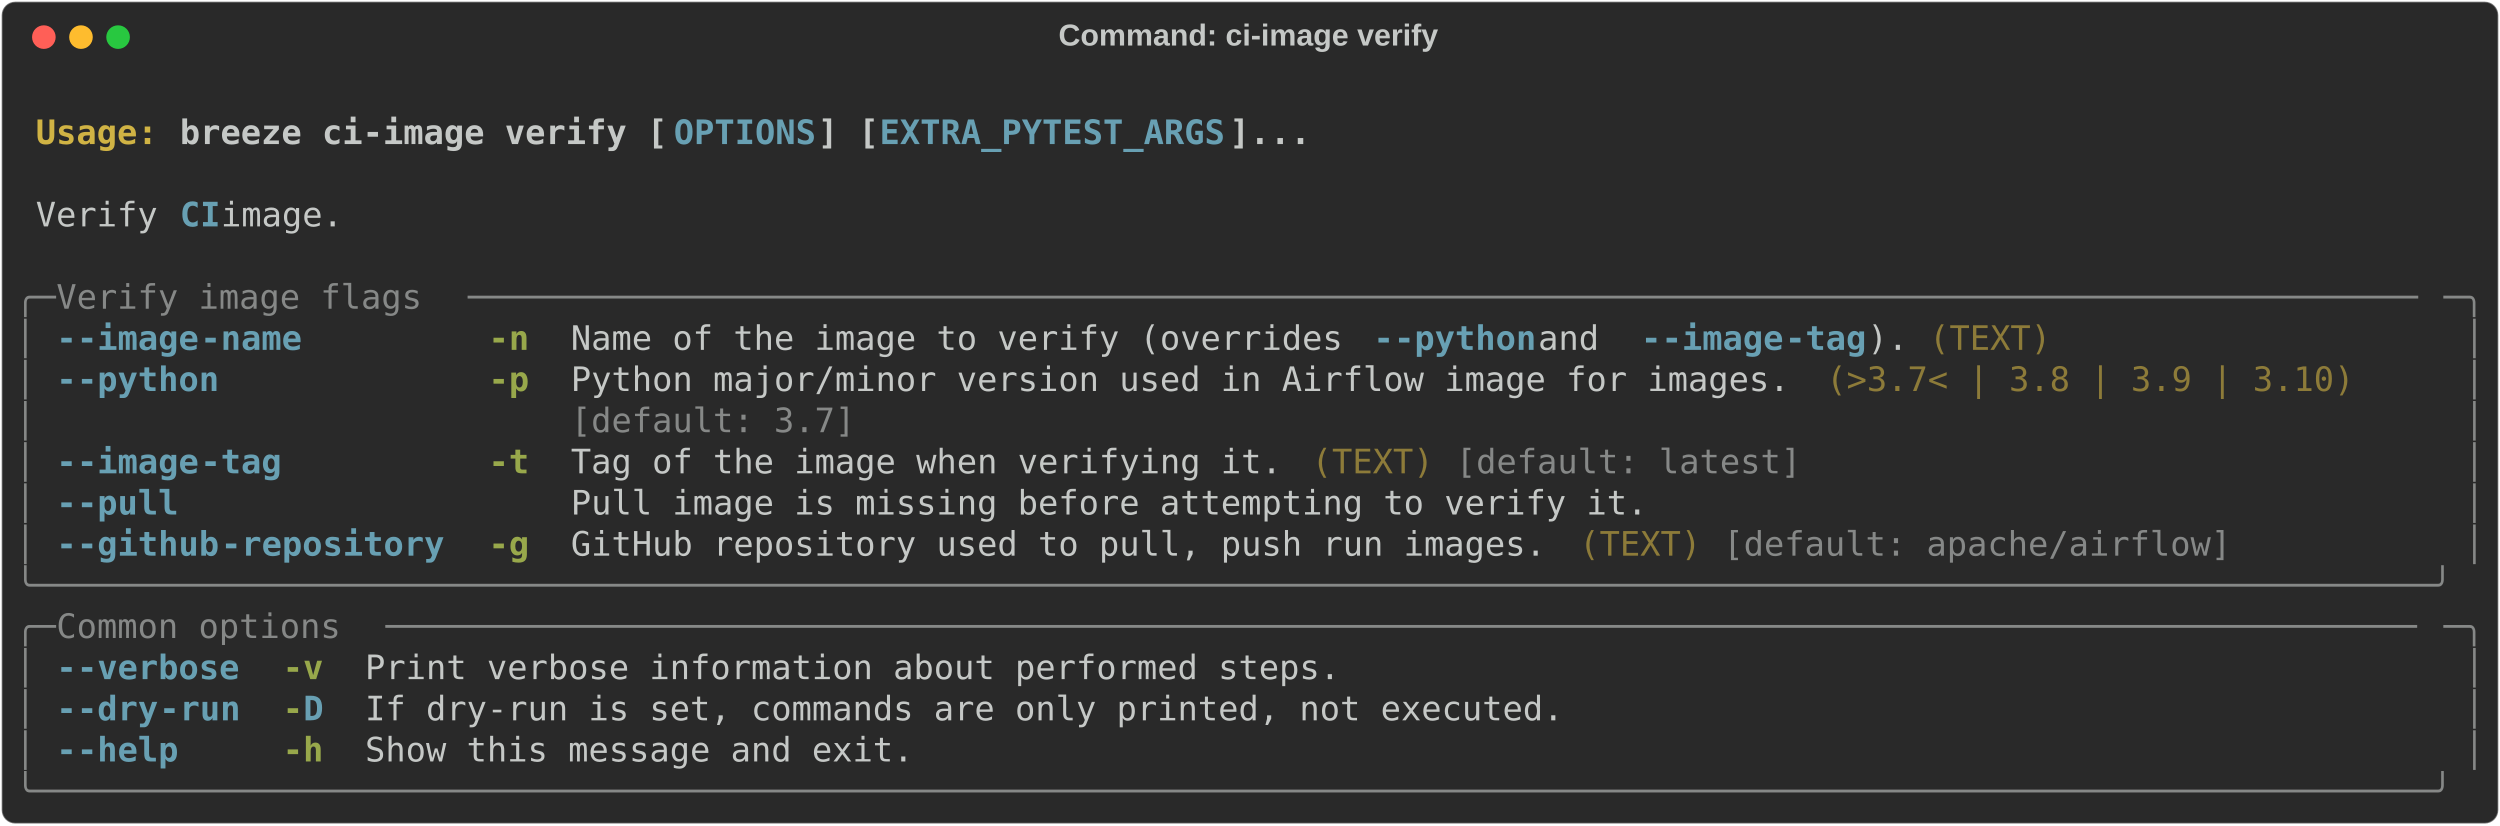
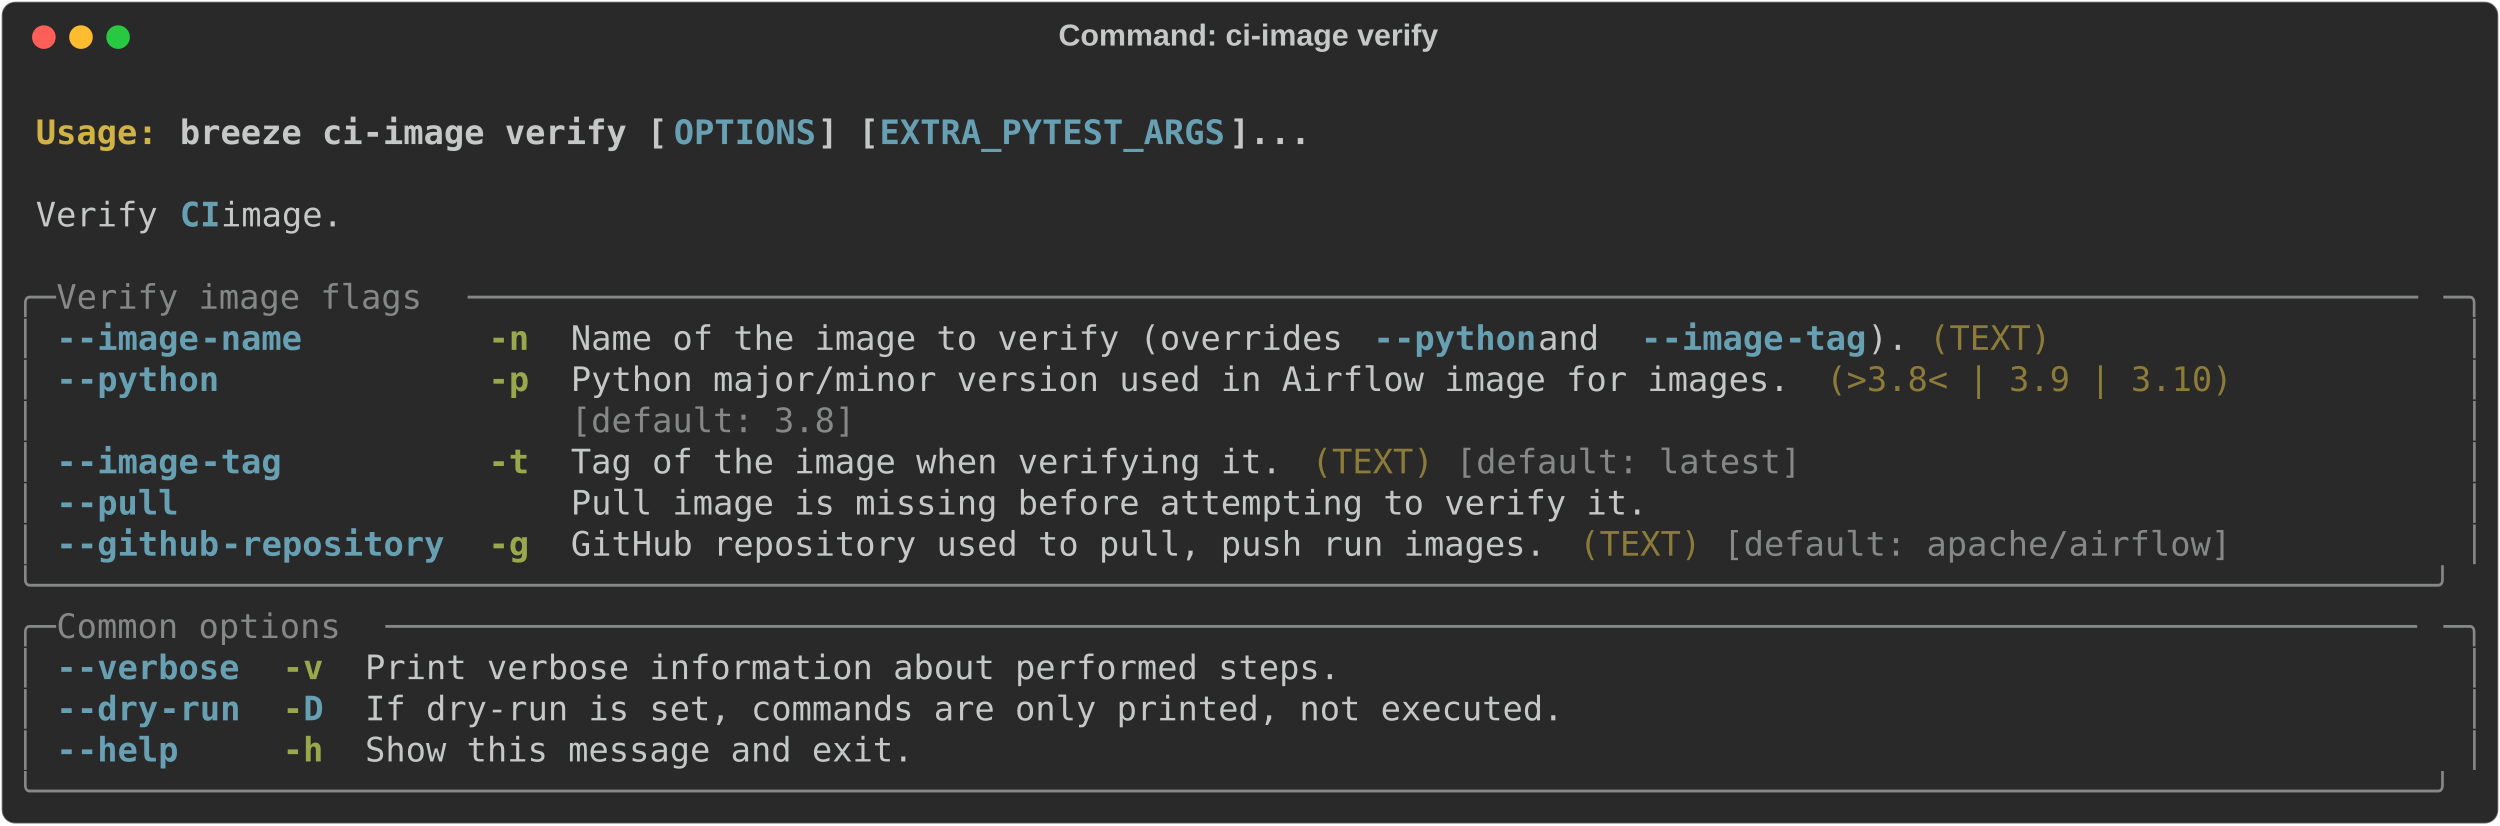
<svg xmlns="http://www.w3.org/2000/svg" class="rich-terminal" viewBox="0 0 1482 489.2">
  <style>

    @font-face {
        font-family: "Fira Code";
        src: local("FiraCode-Regular"),
                url("https://cdnjs.cloudflare.com/ajax/libs/firacode/6.2.0/woff2/FiraCode-Regular.woff2") format("woff2"),
                url("https://cdnjs.cloudflare.com/ajax/libs/firacode/6.2.0/woff/FiraCode-Regular.woff") format("woff");
        font-style: normal;
        font-weight: 400;
    }
    @font-face {
        font-family: "Fira Code";
        src: local("FiraCode-Bold"),
                url("https://cdnjs.cloudflare.com/ajax/libs/firacode/6.2.0/woff2/FiraCode-Bold.woff2") format("woff2"),
                url("https://cdnjs.cloudflare.com/ajax/libs/firacode/6.2.0/woff/FiraCode-Bold.woff") format("woff");
        font-style: bold;
        font-weight: 700;
    }

    .breeze-ci-image-verify-matrix {
        font-family: Fira Code, monospace;
        font-size: 20px;
        line-height: 24.4px;
        font-variant-east-asian: full-width;
    }

    .breeze-ci-image-verify-title {
        font-size: 18px;
        font-weight: bold;
        font-family: arial;
    }

    .breeze-ci-image-verify-r1 { fill: #c5c8c6;font-weight: bold }
.breeze-ci-image-verify-r2 { fill: #c5c8c6 }
.breeze-ci-image-verify-r3 { fill: #d0b344;font-weight: bold }
.breeze-ci-image-verify-r4 { fill: #68a0b3;font-weight: bold }
.breeze-ci-image-verify-r5 { fill: #868887 }
.breeze-ci-image-verify-r6 { fill: #98a84b;font-weight: bold }
.breeze-ci-image-verify-r7 { fill: #8d7b39 }
    </style>
  <defs>
    <clipPath id="breeze-ci-image-verify-clip-terminal">
      <rect x="0" y="0" width="1463.0" height="438.2" />
    </clipPath>
    <clipPath id="breeze-ci-image-verify-line-0">
      <rect x="0" y="1.5" width="1464" height="24.65" />
    </clipPath>
    <clipPath id="breeze-ci-image-verify-line-1">
      <rect x="0" y="25.9" width="1464" height="24.65" />
    </clipPath>
    <clipPath id="breeze-ci-image-verify-line-2">
      <rect x="0" y="50.3" width="1464" height="24.65" />
    </clipPath>
    <clipPath id="breeze-ci-image-verify-line-3">
      <rect x="0" y="74.7" width="1464" height="24.65" />
    </clipPath>
    <clipPath id="breeze-ci-image-verify-line-4">
      <rect x="0" y="99.1" width="1464" height="24.65" />
    </clipPath>
    <clipPath id="breeze-ci-image-verify-line-5">
      <rect x="0" y="123.5" width="1464" height="24.65" />
    </clipPath>
    <clipPath id="breeze-ci-image-verify-line-6">
      <rect x="0" y="147.9" width="1464" height="24.65" />
    </clipPath>
    <clipPath id="breeze-ci-image-verify-line-7">
      <rect x="0" y="172.3" width="1464" height="24.65" />
    </clipPath>
    <clipPath id="breeze-ci-image-verify-line-8">
      <rect x="0" y="196.7" width="1464" height="24.65" />
    </clipPath>
    <clipPath id="breeze-ci-image-verify-line-9">
      <rect x="0" y="221.1" width="1464" height="24.65" />
    </clipPath>
    <clipPath id="breeze-ci-image-verify-line-10">
      <rect x="0" y="245.5" width="1464" height="24.65" />
    </clipPath>
    <clipPath id="breeze-ci-image-verify-line-11">
      <rect x="0" y="269.9" width="1464" height="24.65" />
    </clipPath>
    <clipPath id="breeze-ci-image-verify-line-12">
      <rect x="0" y="294.3" width="1464" height="24.65" />
    </clipPath>
    <clipPath id="breeze-ci-image-verify-line-13">
      <rect x="0" y="318.7" width="1464" height="24.65" />
    </clipPath>
    <clipPath id="breeze-ci-image-verify-line-14">
      <rect x="0" y="343.1" width="1464" height="24.65" />
    </clipPath>
    <clipPath id="breeze-ci-image-verify-line-15">
      <rect x="0" y="367.5" width="1464" height="24.65" />
    </clipPath>
    <clipPath id="breeze-ci-image-verify-line-16">
      <rect x="0" y="391.9" width="1464" height="24.65" />
    </clipPath>
  </defs>
  <rect fill="#292929" stroke="rgba(255,255,255,0.35)" stroke-width="1" x="1" y="1" width="1480" height="487.2" rx="8" />
  <text class="breeze-ci-image-verify-title" fill="#c5c8c6" text-anchor="middle" x="740" y="27">Command: ci-image verify</text>
  <g transform="translate(26,22)">
    <circle cx="0" cy="0" r="7" fill="#ff5f57" />
    <circle cx="22" cy="0" r="7" fill="#febc2e" />
    <circle cx="44" cy="0" r="7" fill="#28c840" />
  </g>
  <g transform="translate(9, 41)" clip-path="url(#breeze-ci-image-verify-clip-terminal)">
    <g class="breeze-ci-image-verify-matrix">
      <text class="breeze-ci-image-verify-r2" x="1464" y="20" textLength="12.2" clip-path="url(#breeze-ci-image-verify-line-0)">
</text>
      <text class="breeze-ci-image-verify-r3" x="12.2" y="44.4" textLength="85.4" clip-path="url(#breeze-ci-image-verify-line-1)">Usage: </text>
      <text class="breeze-ci-image-verify-r1" x="97.6" y="44.4" textLength="292.8" clip-path="url(#breeze-ci-image-verify-line-1)">breeze ci-image verify [</text>
      <text class="breeze-ci-image-verify-r4" x="390.4" y="44.4" textLength="85.4" clip-path="url(#breeze-ci-image-verify-line-1)">OPTIONS</text>
      <text class="breeze-ci-image-verify-r1" x="475.8" y="44.4" textLength="36.6" clip-path="url(#breeze-ci-image-verify-line-1)">] [</text>
      <text class="breeze-ci-image-verify-r4" x="512.4" y="44.4" textLength="207.4" clip-path="url(#breeze-ci-image-verify-line-1)">EXTRA_PYTEST_ARGS</text>
      <text class="breeze-ci-image-verify-r1" x="719.8" y="44.4" textLength="48.8" clip-path="url(#breeze-ci-image-verify-line-1)">]...</text>
      <text class="breeze-ci-image-verify-r2" x="1464" y="44.4" textLength="12.2" clip-path="url(#breeze-ci-image-verify-line-1)">
</text>
      <text class="breeze-ci-image-verify-r2" x="1464" y="68.8" textLength="12.2" clip-path="url(#breeze-ci-image-verify-line-2)">
</text>
      <text class="breeze-ci-image-verify-r2" x="12.2" y="93.2" textLength="85.4" clip-path="url(#breeze-ci-image-verify-line-3)">Verify </text>
      <text class="breeze-ci-image-verify-r4" x="97.6" y="93.2" textLength="24.4" clip-path="url(#breeze-ci-image-verify-line-3)">CI</text>
      <text class="breeze-ci-image-verify-r2" x="122" y="93.2" textLength="85.4" clip-path="url(#breeze-ci-image-verify-line-3)"> image.</text>
      <text class="breeze-ci-image-verify-r2" x="1464" y="93.2" textLength="12.2" clip-path="url(#breeze-ci-image-verify-line-3)">
</text>
      <text class="breeze-ci-image-verify-r2" x="1464" y="117.6" textLength="12.2" clip-path="url(#breeze-ci-image-verify-line-4)">
</text>
      <text class="breeze-ci-image-verify-r5" x="0" y="142" textLength="24.4" clip-path="url(#breeze-ci-image-verify-line-5)">╭─</text>
      <text class="breeze-ci-image-verify-r5" x="24.4" y="142" textLength="244" clip-path="url(#breeze-ci-image-verify-line-5)"> Verify image flags </text>
      <text class="breeze-ci-image-verify-r5" x="268.4" y="142" textLength="1171.2" clip-path="url(#breeze-ci-image-verify-line-5)">────────────────────────────────────────────────────────────────────────────────────────────────</text>
      <text class="breeze-ci-image-verify-r5" x="1439.6" y="142" textLength="24.4" clip-path="url(#breeze-ci-image-verify-line-5)">─╮</text>
      <text class="breeze-ci-image-verify-r2" x="1464" y="142" textLength="12.2" clip-path="url(#breeze-ci-image-verify-line-5)">
</text>
      <text class="breeze-ci-image-verify-r5" x="0" y="166.4" textLength="12.2" clip-path="url(#breeze-ci-image-verify-line-6)">│</text>
      <text class="breeze-ci-image-verify-r4" x="24.4" y="166.4" textLength="12.2" clip-path="url(#breeze-ci-image-verify-line-6)">-</text>
      <text class="breeze-ci-image-verify-r4" x="36.6" y="166.4" textLength="73.2" clip-path="url(#breeze-ci-image-verify-line-6)">-image</text>
      <text class="breeze-ci-image-verify-r4" x="109.8" y="166.4" textLength="61" clip-path="url(#breeze-ci-image-verify-line-6)">-name</text>
      <text class="breeze-ci-image-verify-r6" x="280.6" y="166.4" textLength="24.4" clip-path="url(#breeze-ci-image-verify-line-6)">-n</text>
      <text class="breeze-ci-image-verify-r2" x="329.4" y="166.4" textLength="475.8" clip-path="url(#breeze-ci-image-verify-line-6)">Name of the image to verify (overrides </text>
      <text class="breeze-ci-image-verify-r4" x="805.2" y="166.4" textLength="12.2" clip-path="url(#breeze-ci-image-verify-line-6)">-</text>
      <text class="breeze-ci-image-verify-r4" x="817.4" y="166.4" textLength="85.4" clip-path="url(#breeze-ci-image-verify-line-6)">-python</text>
      <text class="breeze-ci-image-verify-r2" x="902.8" y="166.4" textLength="61" clip-path="url(#breeze-ci-image-verify-line-6)"> and </text>
      <text class="breeze-ci-image-verify-r4" x="963.8" y="166.4" textLength="12.2" clip-path="url(#breeze-ci-image-verify-line-6)">-</text>
      <text class="breeze-ci-image-verify-r4" x="976" y="166.4" textLength="73.2" clip-path="url(#breeze-ci-image-verify-line-6)">-image</text>
      <text class="breeze-ci-image-verify-r4" x="1049.2" y="166.4" textLength="48.8" clip-path="url(#breeze-ci-image-verify-line-6)">-tag</text>
      <text class="breeze-ci-image-verify-r2" x="1098" y="166.4" textLength="24.4" clip-path="url(#breeze-ci-image-verify-line-6)">).</text>
      <text class="breeze-ci-image-verify-r7" x="1134.6" y="166.4" textLength="73.2" clip-path="url(#breeze-ci-image-verify-line-6)">(TEXT)</text>
      <text class="breeze-ci-image-verify-r5" x="1451.8" y="166.4" textLength="12.2" clip-path="url(#breeze-ci-image-verify-line-6)">│</text>
      <text class="breeze-ci-image-verify-r2" x="1464" y="166.4" textLength="12.2" clip-path="url(#breeze-ci-image-verify-line-6)">
</text>
      <text class="breeze-ci-image-verify-r5" x="0" y="190.8" textLength="12.2" clip-path="url(#breeze-ci-image-verify-line-7)">│</text>
      <text class="breeze-ci-image-verify-r4" x="24.4" y="190.8" textLength="12.2" clip-path="url(#breeze-ci-image-verify-line-7)">-</text>
      <text class="breeze-ci-image-verify-r4" x="36.6" y="190.8" textLength="85.4" clip-path="url(#breeze-ci-image-verify-line-7)">-python</text>
      <text class="breeze-ci-image-verify-r6" x="280.6" y="190.8" textLength="24.4" clip-path="url(#breeze-ci-image-verify-line-7)">-p</text>
      <text class="breeze-ci-image-verify-r2" x="329.4" y="190.8" textLength="732" clip-path="url(#breeze-ci-image-verify-line-7)">Python major/minor version used in Airflow image for images.</text>
-       <text class="breeze-ci-image-verify-r7" x="1073.6" y="190.8" textLength="317.2" clip-path="url(#breeze-ci-image-verify-line-7)">(&gt;3.7&lt; | 3.8 | 3.9 | 3.10)</text>
+       <text class="breeze-ci-image-verify-r7" x="1073.6" y="190.8" textLength="244" clip-path="url(#breeze-ci-image-verify-line-7)">(&gt;3.8&lt; | 3.9 | 3.10)</text>
      <text class="breeze-ci-image-verify-r5" x="1451.8" y="190.8" textLength="12.2" clip-path="url(#breeze-ci-image-verify-line-7)">│</text>
      <text class="breeze-ci-image-verify-r2" x="1464" y="190.8" textLength="12.2" clip-path="url(#breeze-ci-image-verify-line-7)">
</text>
      <text class="breeze-ci-image-verify-r5" x="0" y="215.2" textLength="12.2" clip-path="url(#breeze-ci-image-verify-line-8)">│</text>
-       <text class="breeze-ci-image-verify-r5" x="329.4" y="215.2" textLength="732" clip-path="url(#breeze-ci-image-verify-line-8)">[default: 3.7]                                              </text>
+       <text class="breeze-ci-image-verify-r5" x="329.4" y="215.2" textLength="732" clip-path="url(#breeze-ci-image-verify-line-8)">[default: 3.8]                                              </text>
      <text class="breeze-ci-image-verify-r5" x="1451.8" y="215.2" textLength="12.2" clip-path="url(#breeze-ci-image-verify-line-8)">│</text>
      <text class="breeze-ci-image-verify-r2" x="1464" y="215.2" textLength="12.2" clip-path="url(#breeze-ci-image-verify-line-8)">
</text>
      <text class="breeze-ci-image-verify-r5" x="0" y="239.6" textLength="12.2" clip-path="url(#breeze-ci-image-verify-line-9)">│</text>
      <text class="breeze-ci-image-verify-r4" x="24.4" y="239.6" textLength="12.2" clip-path="url(#breeze-ci-image-verify-line-9)">-</text>
      <text class="breeze-ci-image-verify-r4" x="36.6" y="239.6" textLength="73.2" clip-path="url(#breeze-ci-image-verify-line-9)">-image</text>
      <text class="breeze-ci-image-verify-r4" x="109.8" y="239.6" textLength="48.8" clip-path="url(#breeze-ci-image-verify-line-9)">-tag</text>
      <text class="breeze-ci-image-verify-r6" x="280.6" y="239.6" textLength="24.4" clip-path="url(#breeze-ci-image-verify-line-9)">-t</text>
      <text class="breeze-ci-image-verify-r2" x="329.4" y="239.6" textLength="427" clip-path="url(#breeze-ci-image-verify-line-9)">Tag of the image when verifying it.</text>
      <text class="breeze-ci-image-verify-r7" x="768.6" y="239.6" textLength="73.2" clip-path="url(#breeze-ci-image-verify-line-9)">(TEXT)</text>
      <text class="breeze-ci-image-verify-r5" x="854" y="239.6" textLength="207.4" clip-path="url(#breeze-ci-image-verify-line-9)">[default: latest]</text>
      <text class="breeze-ci-image-verify-r5" x="1451.8" y="239.6" textLength="12.2" clip-path="url(#breeze-ci-image-verify-line-9)">│</text>
      <text class="breeze-ci-image-verify-r2" x="1464" y="239.6" textLength="12.2" clip-path="url(#breeze-ci-image-verify-line-9)">
</text>
      <text class="breeze-ci-image-verify-r5" x="0" y="264" textLength="12.2" clip-path="url(#breeze-ci-image-verify-line-10)">│</text>
      <text class="breeze-ci-image-verify-r4" x="24.4" y="264" textLength="12.2" clip-path="url(#breeze-ci-image-verify-line-10)">-</text>
      <text class="breeze-ci-image-verify-r4" x="36.6" y="264" textLength="61" clip-path="url(#breeze-ci-image-verify-line-10)">-pull</text>
      <text class="breeze-ci-image-verify-r2" x="329.4" y="264" textLength="646.6" clip-path="url(#breeze-ci-image-verify-line-10)">Pull image is missing before attempting to verify it.</text>
      <text class="breeze-ci-image-verify-r5" x="1451.8" y="264" textLength="12.2" clip-path="url(#breeze-ci-image-verify-line-10)">│</text>
      <text class="breeze-ci-image-verify-r2" x="1464" y="264" textLength="12.2" clip-path="url(#breeze-ci-image-verify-line-10)">
</text>
      <text class="breeze-ci-image-verify-r5" x="0" y="288.4" textLength="12.2" clip-path="url(#breeze-ci-image-verify-line-11)">│</text>
      <text class="breeze-ci-image-verify-r4" x="24.4" y="288.4" textLength="12.2" clip-path="url(#breeze-ci-image-verify-line-11)">-</text>
      <text class="breeze-ci-image-verify-r4" x="36.6" y="288.4" textLength="85.4" clip-path="url(#breeze-ci-image-verify-line-11)">-github</text>
      <text class="breeze-ci-image-verify-r4" x="122" y="288.4" textLength="134.2" clip-path="url(#breeze-ci-image-verify-line-11)">-repository</text>
      <text class="breeze-ci-image-verify-r6" x="280.6" y="288.4" textLength="24.4" clip-path="url(#breeze-ci-image-verify-line-11)">-g</text>
      <text class="breeze-ci-image-verify-r2" x="329.4" y="288.4" textLength="585.6" clip-path="url(#breeze-ci-image-verify-line-11)">GitHub repository used to pull, push run images.</text>
      <text class="breeze-ci-image-verify-r7" x="927.2" y="288.4" textLength="73.2" clip-path="url(#breeze-ci-image-verify-line-11)">(TEXT)</text>
      <text class="breeze-ci-image-verify-r5" x="1012.6" y="288.4" textLength="305" clip-path="url(#breeze-ci-image-verify-line-11)">[default: apache/airflow]</text>
      <text class="breeze-ci-image-verify-r5" x="1451.8" y="288.4" textLength="12.2" clip-path="url(#breeze-ci-image-verify-line-11)">│</text>
      <text class="breeze-ci-image-verify-r2" x="1464" y="288.4" textLength="12.2" clip-path="url(#breeze-ci-image-verify-line-11)">
</text>
      <text class="breeze-ci-image-verify-r5" x="0" y="312.8" textLength="1464" clip-path="url(#breeze-ci-image-verify-line-12)">╰──────────────────────────────────────────────────────────────────────────────────────────────────────────────────────╯</text>
      <text class="breeze-ci-image-verify-r2" x="1464" y="312.8" textLength="12.2" clip-path="url(#breeze-ci-image-verify-line-12)">
</text>
      <text class="breeze-ci-image-verify-r5" x="0" y="337.2" textLength="24.4" clip-path="url(#breeze-ci-image-verify-line-13)">╭─</text>
      <text class="breeze-ci-image-verify-r5" x="24.4" y="337.2" textLength="195.2" clip-path="url(#breeze-ci-image-verify-line-13)"> Common options </text>
      <text class="breeze-ci-image-verify-r5" x="219.6" y="337.2" textLength="1220" clip-path="url(#breeze-ci-image-verify-line-13)">────────────────────────────────────────────────────────────────────────────────────────────────────</text>
      <text class="breeze-ci-image-verify-r5" x="1439.6" y="337.2" textLength="24.4" clip-path="url(#breeze-ci-image-verify-line-13)">─╮</text>
      <text class="breeze-ci-image-verify-r2" x="1464" y="337.2" textLength="12.2" clip-path="url(#breeze-ci-image-verify-line-13)">
</text>
      <text class="breeze-ci-image-verify-r5" x="0" y="361.6" textLength="12.2" clip-path="url(#breeze-ci-image-verify-line-14)">│</text>
      <text class="breeze-ci-image-verify-r4" x="24.4" y="361.6" textLength="12.2" clip-path="url(#breeze-ci-image-verify-line-14)">-</text>
      <text class="breeze-ci-image-verify-r4" x="36.6" y="361.6" textLength="97.6" clip-path="url(#breeze-ci-image-verify-line-14)">-verbose</text>
      <text class="breeze-ci-image-verify-r6" x="158.6" y="361.6" textLength="24.4" clip-path="url(#breeze-ci-image-verify-line-14)">-v</text>
      <text class="breeze-ci-image-verify-r2" x="207.4" y="361.6" textLength="585.6" clip-path="url(#breeze-ci-image-verify-line-14)">Print verbose information about performed steps.</text>
      <text class="breeze-ci-image-verify-r5" x="1451.8" y="361.6" textLength="12.2" clip-path="url(#breeze-ci-image-verify-line-14)">│</text>
      <text class="breeze-ci-image-verify-r2" x="1464" y="361.6" textLength="12.2" clip-path="url(#breeze-ci-image-verify-line-14)">
</text>
      <text class="breeze-ci-image-verify-r5" x="0" y="386" textLength="12.2" clip-path="url(#breeze-ci-image-verify-line-15)">│</text>
      <text class="breeze-ci-image-verify-r4" x="24.4" y="386" textLength="12.2" clip-path="url(#breeze-ci-image-verify-line-15)">-</text>
      <text class="breeze-ci-image-verify-r4" x="36.6" y="386" textLength="48.8" clip-path="url(#breeze-ci-image-verify-line-15)">-dry</text>
      <text class="breeze-ci-image-verify-r4" x="85.4" y="386" textLength="48.8" clip-path="url(#breeze-ci-image-verify-line-15)">-run</text>
      <text class="breeze-ci-image-verify-r6" x="158.6" y="386" textLength="12.2" clip-path="url(#breeze-ci-image-verify-line-15)">-</text>
      <text class="breeze-ci-image-verify-r4" x="170.8" y="386" textLength="12.2" clip-path="url(#breeze-ci-image-verify-line-15)">D</text>
      <text class="breeze-ci-image-verify-r2" x="207.4" y="386" textLength="719.8" clip-path="url(#breeze-ci-image-verify-line-15)">If dry-run is set, commands are only printed, not executed.</text>
      <text class="breeze-ci-image-verify-r5" x="1451.8" y="386" textLength="12.2" clip-path="url(#breeze-ci-image-verify-line-15)">│</text>
      <text class="breeze-ci-image-verify-r2" x="1464" y="386" textLength="12.2" clip-path="url(#breeze-ci-image-verify-line-15)">
</text>
      <text class="breeze-ci-image-verify-r5" x="0" y="410.4" textLength="12.2" clip-path="url(#breeze-ci-image-verify-line-16)">│</text>
      <text class="breeze-ci-image-verify-r4" x="24.4" y="410.4" textLength="12.2" clip-path="url(#breeze-ci-image-verify-line-16)">-</text>
      <text class="breeze-ci-image-verify-r4" x="36.6" y="410.4" textLength="61" clip-path="url(#breeze-ci-image-verify-line-16)">-help</text>
      <text class="breeze-ci-image-verify-r6" x="158.6" y="410.4" textLength="24.4" clip-path="url(#breeze-ci-image-verify-line-16)">-h</text>
      <text class="breeze-ci-image-verify-r2" x="207.4" y="410.4" textLength="329.4" clip-path="url(#breeze-ci-image-verify-line-16)">Show this message and exit.</text>
      <text class="breeze-ci-image-verify-r5" x="1451.8" y="410.4" textLength="12.2" clip-path="url(#breeze-ci-image-verify-line-16)">│</text>
      <text class="breeze-ci-image-verify-r2" x="1464" y="410.4" textLength="12.2" clip-path="url(#breeze-ci-image-verify-line-16)">
</text>
      <text class="breeze-ci-image-verify-r5" x="0" y="434.8" textLength="1464" clip-path="url(#breeze-ci-image-verify-line-17)">╰──────────────────────────────────────────────────────────────────────────────────────────────────────────────────────╯</text>
      <text class="breeze-ci-image-verify-r2" x="1464" y="434.8" textLength="12.2" clip-path="url(#breeze-ci-image-verify-line-17)">
</text>
    </g>
  </g>
</svg>
